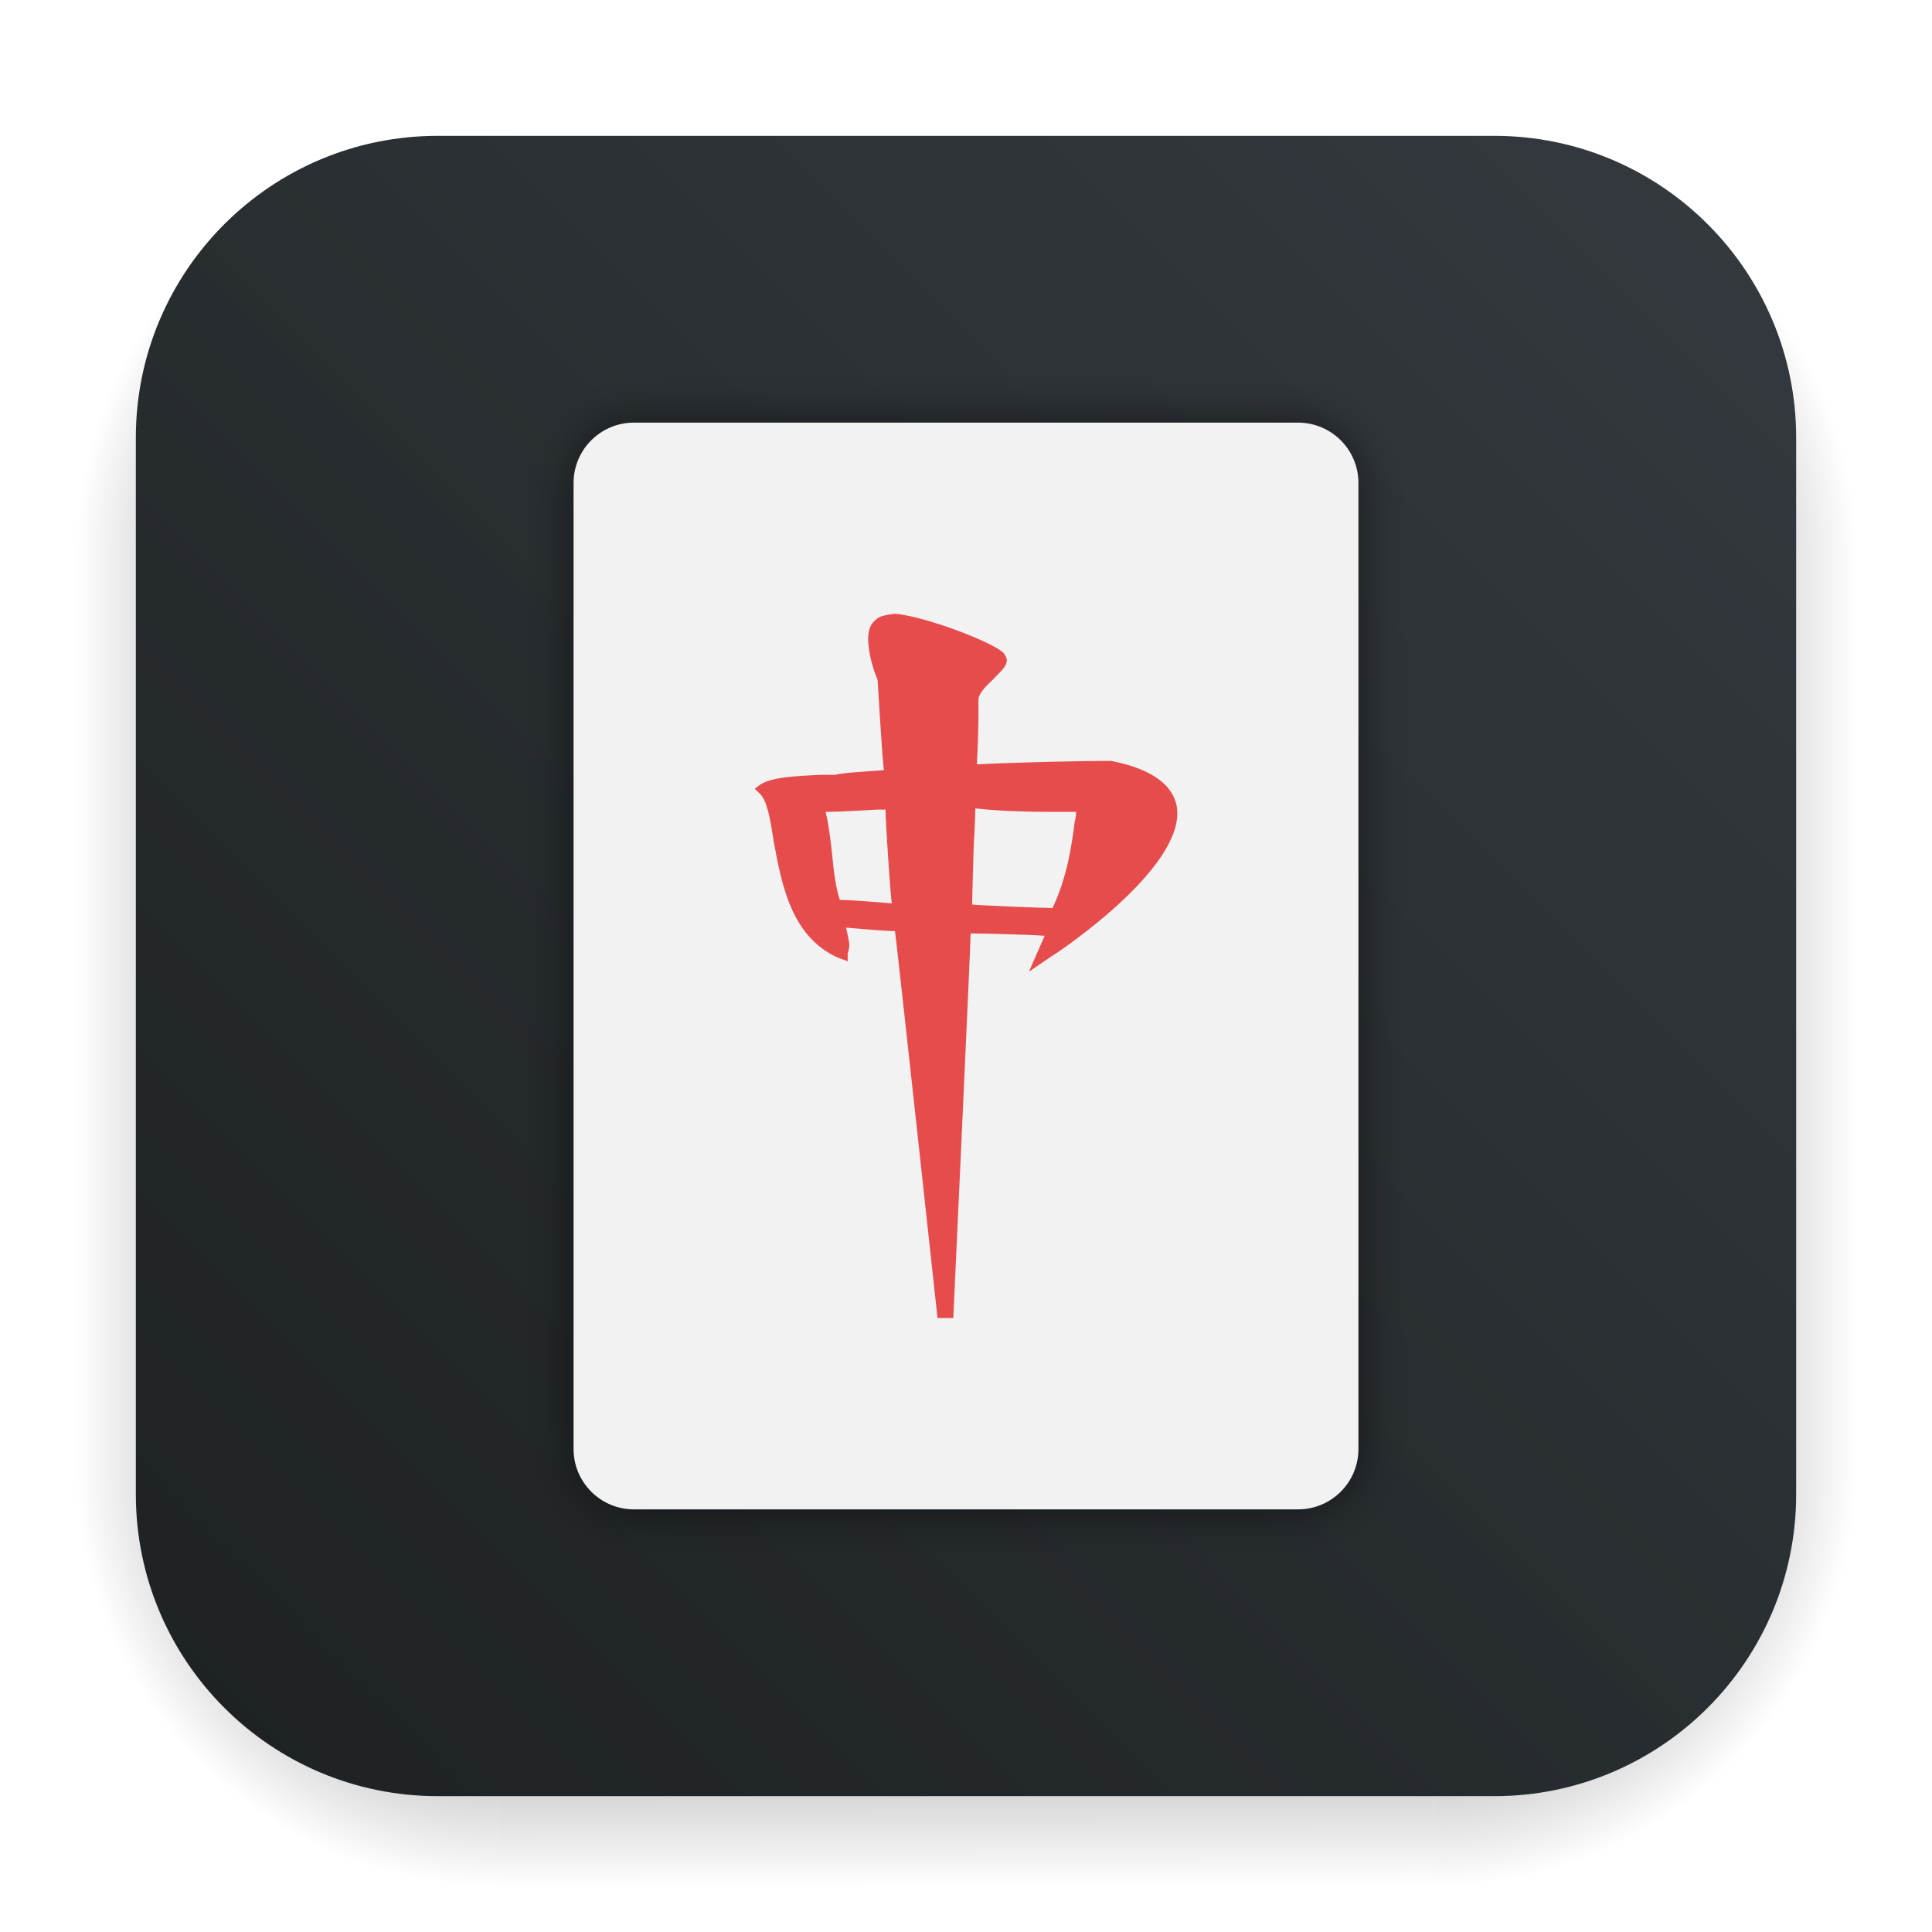
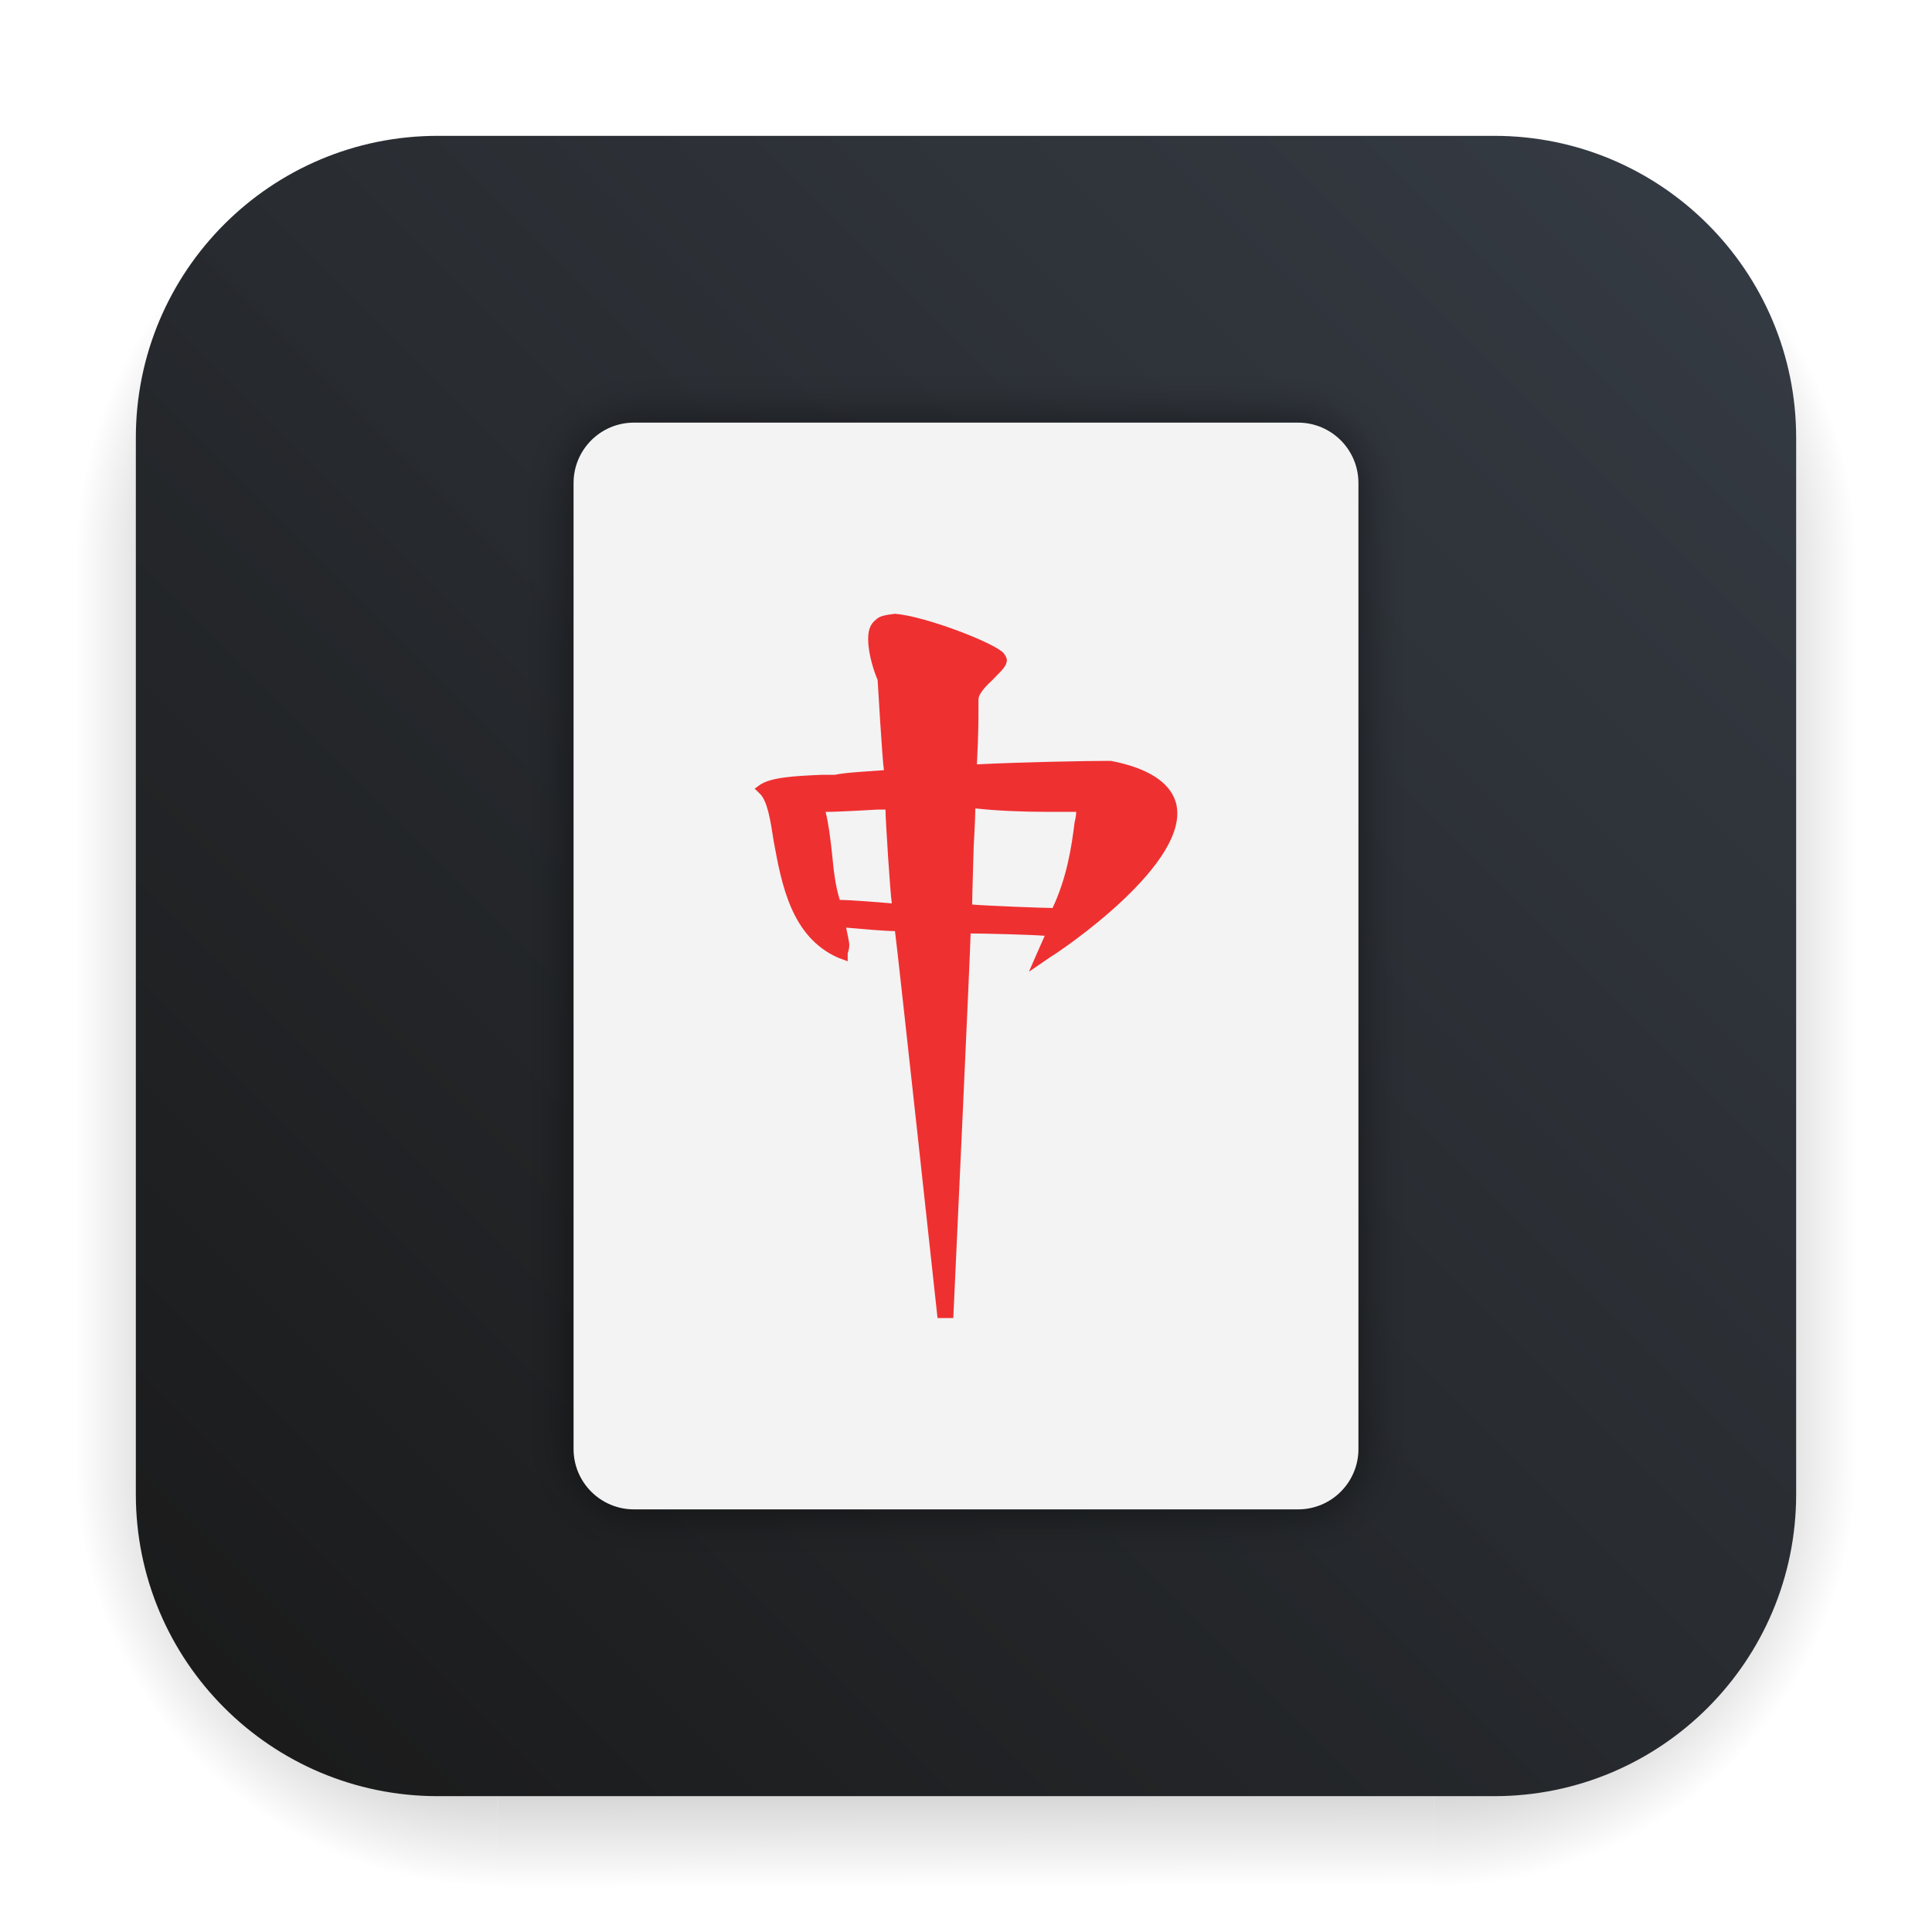
<svg xmlns="http://www.w3.org/2000/svg" width="64" height="64" version="1.1" id="svg2276">
  <defs id="defs2248">
    <linearGradient id="b" x1="399.57" x2="399.57" y1="545.8" y2="517.8" gradientTransform="matrix(2.1429 0 0 2.1429 -826.36 -1107.5)" gradientUnits="userSpaceOnUse">
-       <stop stop-color="#3889e9" offset="0" id="stop2235" />
-       <stop stop-color="#5ea5fb" offset="1" id="stop2237" />
+       <stop stop-color="#3581f6" offset="0" id="stop2235" />
+       <stop stop-color="#5a9eff" offset="1" id="stop2237" />
    </linearGradient>
    <filter id="filter932" x="-0.072" y="-0.052" width="1.143" height="1.103" color-interpolation-filters="sRGB">
      <feGaussianBlur stdDeviation="0.775" id="feGaussianBlur2240" />
    </filter>
    <linearGradient id="linearGradient862-3" x1="7.937" x2="7.937" y1="15.081" y2="1.852" gradientTransform="matrix(3.7795,0,0,3.7795,3.160637,-12.99915)" gradientUnits="userSpaceOnUse">
-       <stop stop-color="#1a1a1a" offset="0" id="stop2243" />
-       <stop stop-color="#4d4d4d" offset="1" id="stop2245" />
+       <stop stop-color="#191919" offset="0" id="stop2243" />
+       <stop stop-color="#4c4c4c" offset="1" id="stop2245" />
    </linearGradient>
    <filter id="filter1057" x="-0.027" y="-0.027" width="1.054" height="1.054" color-interpolation-filters="sRGB">
      <feGaussianBlur stdDeviation="0.619" id="feGaussianBlur1443" />
    </filter>
    <linearGradient id="linearGradient1053" x1="-127" x2="-72" y1="60" y2="5" gradientTransform="translate(131.49,-0.054156)" gradientUnits="userSpaceOnUse">
-       <stop stop-color="#1d2123" offset="0" id="stop1446" />
-       <stop stop-color="#33393e" stop-opacity=".996" offset="1" id="stop1448" />
+       <stop stop-color="#191919" offset="0" id="stop1446" />
+       <stop stop-color="#353b44" stop-opacity=".996" offset="1" id="stop1448" />
    </linearGradient>
    <radialGradient id="gradient_ds_br" cx="0" cy="0" r="1" gradientUnits="userSpaceOnUse" gradientTransform="matrix(13.9984,0.00477622,-0.00477841,14.0048,47.5016,48.4952)">
      <stop offset="0.65" id="stop1" />
      <stop offset="1" stop-opacity="0" id="stop2" />
    </radialGradient>
    <linearGradient id="gradient_ds_b" x1="30.449" y1="48.5" x2="30.492" y2="62.5" gradientUnits="userSpaceOnUse">
      <stop offset="0.654" id="stop3" />
      <stop offset="1" stop-opacity="0" id="stop4" />
    </linearGradient>
    <radialGradient id="gradient_ds_bl" cx="0" cy="0" r="1" gradientUnits="userSpaceOnUse" gradientTransform="matrix(0,14,-14,0,16.5,48.5)">
      <stop offset="0.65" id="stop5" />
      <stop offset="1" stop-opacity="0" id="stop6" />
    </radialGradient>
    <linearGradient id="gradient_ds_r" x1="47.5" y1="33.5" x2="61.5" y2="33.501" gradientUnits="userSpaceOnUse">
      <stop offset="0.649" id="stop7" />
      <stop offset="1" stop-opacity="0" id="stop8" />
    </linearGradient>
    <linearGradient id="gradient_ds_l" x1="16.5" y1="33.895" x2="2.5" y2="33.895" gradientUnits="userSpaceOnUse">
      <stop offset="0.649" id="stop9" />
      <stop offset="1" stop-opacity="0" id="stop10" />
    </linearGradient>
    <radialGradient id="gradient_ds_tr" cx="0" cy="0" r="1" gradientTransform="matrix(0.00843236,-14,14.0084,0.0189842,47.4916,18.5)" gradientUnits="userSpaceOnUse">
      <stop offset="0.65" id="stop11" />
      <stop offset="1" stop-opacity="0" id="stop12" />
    </radialGradient>
    <linearGradient id="gradient_ds_t" x1="29.98" y1="18.5" x2="29.916" y2="4.5" gradientUnits="userSpaceOnUse">
      <stop offset="0.649" id="stop13" />
      <stop offset="1" stop-opacity="0" id="stop14" />
    </linearGradient>
    <radialGradient id="gradient_ds_tl" cx="0" cy="0" r="1" gradientTransform="matrix(-0.00843236,-14,-14.0084,0.0189842,16.5084,18.5)" gradientUnits="userSpaceOnUse">
      <stop offset="0.65" id="stop15" />
      <stop offset="1" stop-opacity="0" id="stop16" />
    </radialGradient>
  </defs>
  <g id="ds" opacity="0.25">
    <path id="ds-br" d="m 47.5,48.5 h 14 v 14 h -14 z" fill="url(#gradient_ds_br)" style="fill:url(#gradient_ds_br)" />
    <path id="ds-b" d="m 16.5,48.5 h 31 v 14 h -31 z" fill="url(#gradient_ds_b)" style="fill:url(#gradient_ds_b)" />
    <path id="ds-bl" d="m 2.5,48.5 h 14 v 14 h -14 z" fill="url(#gradient_ds_bl)" style="fill:url(#gradient_ds_bl)" />
    <path id="ds-r" d="m 47.5,18.5 h 14 v 30 h -14 z" fill="url(#gradient_ds_r)" style="fill:url(#gradient_ds_r)" />
    <path id="ds-l" d="m 2.5,18.5 h 14 v 30 h -14 z" fill="url(#gradient_ds_l)" style="fill:url(#gradient_ds_l)" />
    <path id="ds-tr" d="m 47.5,4.5 h 14 v 14 h -14 z" fill="url(#gradient_ds_tr)" style="fill:url(#gradient_ds_tr)" />
    <path id="ds-t" d="m 16.5,4.5 h 31 v 14 h -31 z" fill="url(#gradient_ds_t)" style="fill:url(#gradient_ds_t)" />
    <path id="ds-tl" d="m 16.5,4.5 h -14 v 14 h 14 z" fill="url(#gradient_ds_tl)" style="fill:url(#gradient_ds_tl)" />
  </g>
  <rect x="4.5" y="4.5" width="55" height="55" fill="url(#linearGradient1053)" stroke-linecap="round" stroke-width="2.744" id="bg" style="fill:url(#linearGradient1053)" rx="10" />
  <g id="art">
    <rect x="19" y="14" width="26" height="36" rx="2" ry="2" filter="url(#filter932)" opacity="0.5" id="rect2270" style="display:inline" />
-     <rect x="19" y="14" width="26" height="36" rx="2" ry="2" fill="#f2f2f2" id="rect2272" style="display:inline" />
-     <path d="m 29.02,20.525 c -0.209,0.154 -0.261,0.384 -0.261,0.652 0,0.499 0.209,1.113 0.313,1.343 0,0 0.157,2.686 0.209,2.993 -0.47,0.038 -1.305,0.077 -1.618,0.153 h -0.418 c -0.888,0.038 -1.723,0.077 -2.088,0.345 l -0.157,0.115 0.157,0.153 c 0.261,0.23 0.365,0.883 0.47,1.573 0.261,1.42 0.574,3.185 2.141,3.876 l 0.313,0.115 v -0.269 c 0,0 0.052,-0.115 0.052,-0.269 0,-0.115 -0.052,-0.307 -0.104,-0.576 0.418,0.038 1.305,0.115 1.618,0.115 0.052,0.307 1.41,12.818 1.41,12.818 h 0.522 c 0,0 0.574,-12.356 0.574,-12.74 0.365,0 1.984,0.038 2.454,0.077 -0.104,0.23 -0.522,1.19 -0.522,1.19 l 0.731,-0.499 c 0.209,-0.115 4.751,-3.147 4.125,-5.142 -0.21,-0.652 -0.94,-1.113 -2.142,-1.343 h -0.105 c -0.679,0 -2.767,0.038 -4.333,0.115 0.052,-0.998 0.052,-1.535 0.052,-1.804 v -0.345 c 0,-0.192 0.261,-0.461 0.47,-0.652 0.209,-0.23 0.47,-0.422 0.47,-0.652 0,-0.077 -0.052,-0.153 -0.104,-0.23 -0.312,-0.346 -2.61,-1.228 -3.602,-1.305 -0.313,0.038 -0.522,0.077 -0.627,0.192 z m 0.052,6.293 h 0.261 c 0,0.345 0.157,2.763 0.209,3.108 -0.418,-0.038 -1.409,-0.115 -1.723,-0.115 -0.157,-0.499 -0.209,-1.036 -0.261,-1.573 -0.052,-0.461 -0.104,-0.921 -0.209,-1.343 0.47,0 1.723,-0.077 1.723,-0.077 z m 3.185,1.189 c 0,0 0.052,-0.921 0.052,-1.228 0.679,0.077 1.566,0.115 2.401,0.115 h 0.94 c 0,0.153 -0.052,0.345 -0.052,0.345 -0.104,0.844 -0.261,1.842 -0.731,2.84 -0.313,0 -2.245,-0.077 -2.663,-0.115 0,-0.269 0.052,-1.957 0.052,-1.957 z" fill="#e64c4c" stroke-width="2.333" id="path2274" style="display:inline" />
+     <rect x="19" y="14" width="26" height="36" rx="2" ry="2" fill="#f3f3f3" id="rect2272" style="display:inline" />
+     <path d="m 29.02,20.525 c -0.209,0.154 -0.261,0.384 -0.261,0.652 0,0.499 0.209,1.113 0.313,1.343 0,0 0.157,2.686 0.209,2.993 -0.47,0.038 -1.305,0.077 -1.618,0.153 h -0.418 c -0.888,0.038 -1.723,0.077 -2.088,0.345 l -0.157,0.115 0.157,0.153 c 0.261,0.23 0.365,0.883 0.47,1.573 0.261,1.42 0.574,3.185 2.141,3.876 l 0.313,0.115 v -0.269 c 0,0 0.052,-0.115 0.052,-0.269 0,-0.115 -0.052,-0.307 -0.104,-0.576 0.418,0.038 1.305,0.115 1.618,0.115 0.052,0.307 1.41,12.818 1.41,12.818 h 0.522 c 0,0 0.574,-12.356 0.574,-12.74 0.365,0 1.984,0.038 2.454,0.077 -0.104,0.23 -0.522,1.19 -0.522,1.19 l 0.731,-0.499 c 0.209,-0.115 4.751,-3.147 4.125,-5.142 -0.21,-0.652 -0.94,-1.113 -2.142,-1.343 h -0.105 c -0.679,0 -2.767,0.038 -4.333,0.115 0.052,-0.998 0.052,-1.535 0.052,-1.804 v -0.345 c 0,-0.192 0.261,-0.461 0.47,-0.652 0.209,-0.23 0.47,-0.422 0.47,-0.652 0,-0.077 -0.052,-0.153 -0.104,-0.23 -0.312,-0.346 -2.61,-1.228 -3.602,-1.305 -0.313,0.038 -0.522,0.077 -0.627,0.192 z m 0.052,6.293 h 0.261 c 0,0.345 0.157,2.763 0.209,3.108 -0.418,-0.038 -1.409,-0.115 -1.723,-0.115 -0.157,-0.499 -0.209,-1.036 -0.261,-1.573 -0.052,-0.461 -0.104,-0.921 -0.209,-1.343 0.47,0 1.723,-0.077 1.723,-0.077 z m 3.185,1.189 c 0,0 0.052,-0.921 0.052,-1.228 0.679,0.077 1.566,0.115 2.401,0.115 h 0.94 c 0,0.153 -0.052,0.345 -0.052,0.345 -0.104,0.844 -0.261,1.842 -0.731,2.84 -0.313,0 -2.245,-0.077 -2.663,-0.115 0,-0.269 0.052,-1.957 0.052,-1.957 z" fill="#ef3031" stroke-width="2.333" id="path2274" style="display:inline" />
  </g>
</svg>
